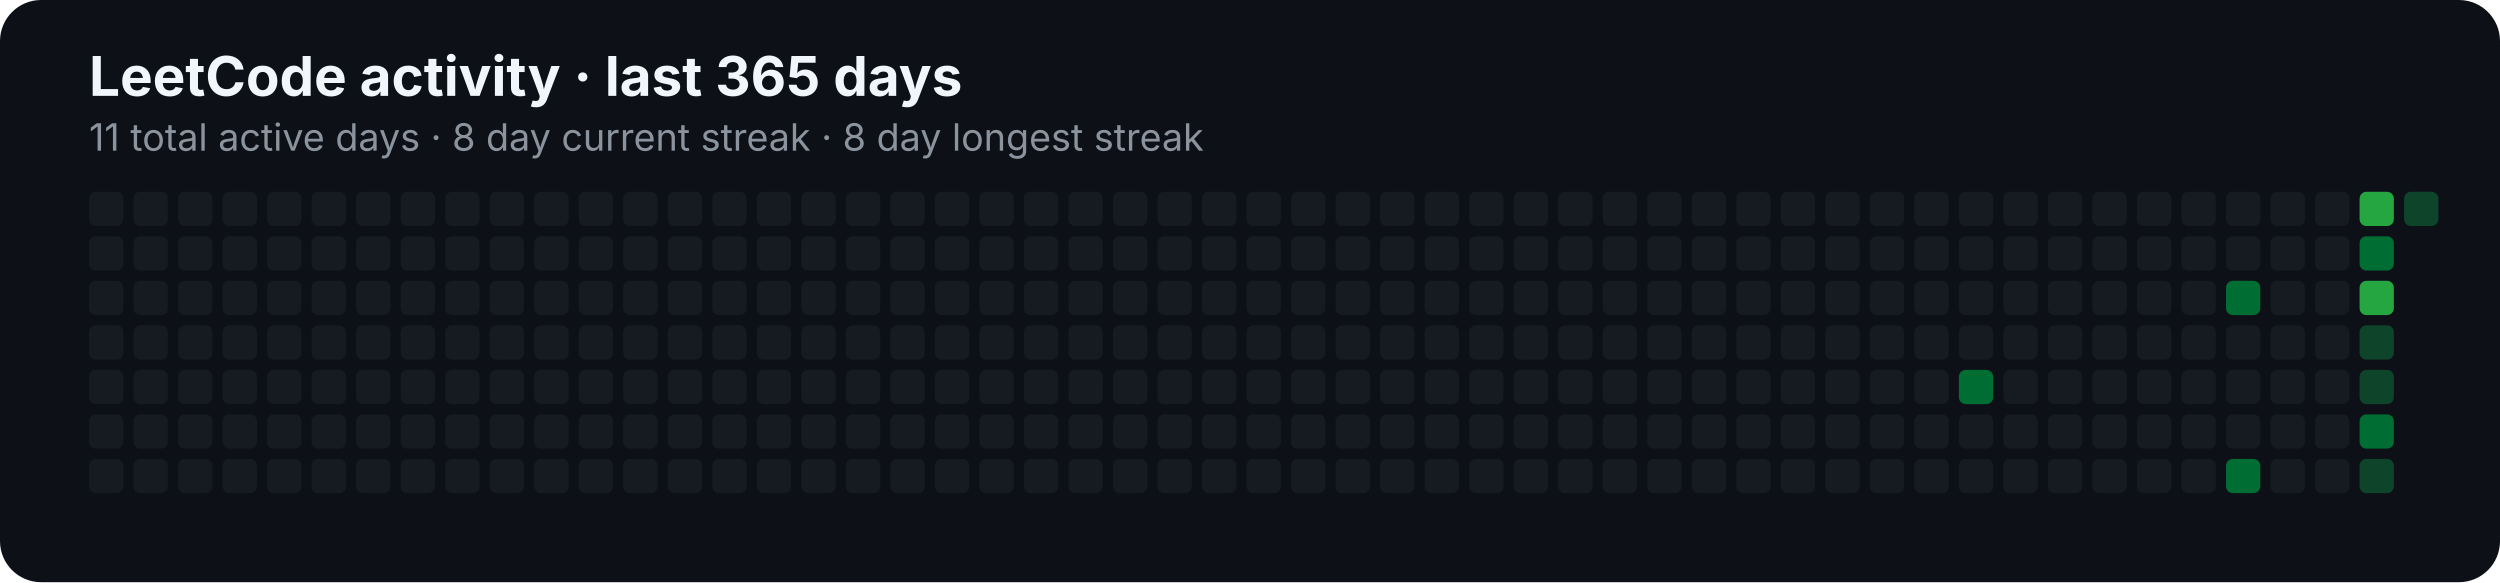
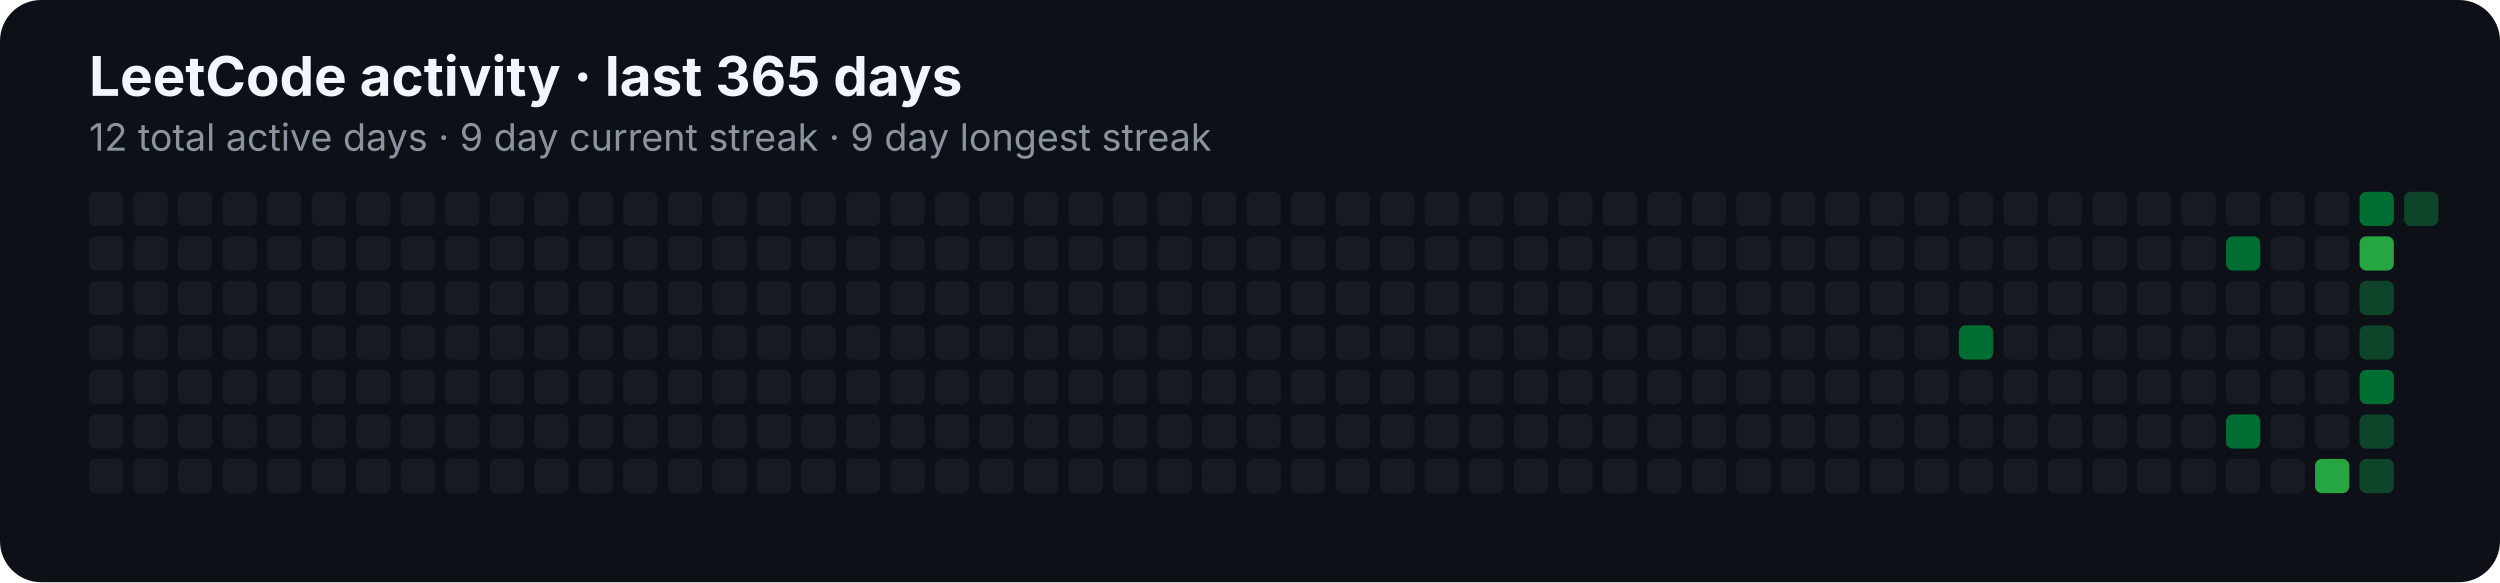
<svg xmlns="http://www.w3.org/2000/svg" width="730" height="170" role="img" aria-label="LeetCode activity over the last 365 days">
  <rect width="100%" height="100%" rx="12" fill="#0d1117" />
  <style>text{font-family:-apple-system,BlinkMacSystemFont,Segoe UI,sans-serif;fill:#8b949e}.h{font-size:16px;font-weight:650;fill:#f0f6fc}.s{font-size:11px}</style>
  <text x="26" y="28" class="h">LeetCode activity · last 365 days</text>
-   <text x="26" y="44" class="s">11 total active days · 8 day current streak · 8 day longest streak</text>
+   <text x="26" y="44" class="s">12 total active days · 9 day current streak · 9 day longest streak</text>
  <rect x="26" y="56" width="10" height="10" rx="2" fill="#161b22" />
  <rect x="26" y="69" width="10" height="10" rx="2" fill="#161b22" />
  <rect x="26" y="82" width="10" height="10" rx="2" fill="#161b22" />
  <rect x="26" y="95" width="10" height="10" rx="2" fill="#161b22" />
  <rect x="26" y="108" width="10" height="10" rx="2" fill="#161b22" />
  <rect x="26" y="121" width="10" height="10" rx="2" fill="#161b22" />
  <rect x="26" y="134" width="10" height="10" rx="2" fill="#161b22" />
  <rect x="39" y="56" width="10" height="10" rx="2" fill="#161b22" />
  <rect x="39" y="69" width="10" height="10" rx="2" fill="#161b22" />
  <rect x="39" y="82" width="10" height="10" rx="2" fill="#161b22" />
  <rect x="39" y="95" width="10" height="10" rx="2" fill="#161b22" />
  <rect x="39" y="108" width="10" height="10" rx="2" fill="#161b22" />
  <rect x="39" y="121" width="10" height="10" rx="2" fill="#161b22" />
  <rect x="39" y="134" width="10" height="10" rx="2" fill="#161b22" />
  <rect x="52" y="56" width="10" height="10" rx="2" fill="#161b22" />
  <rect x="52" y="69" width="10" height="10" rx="2" fill="#161b22" />
  <rect x="52" y="82" width="10" height="10" rx="2" fill="#161b22" />
  <rect x="52" y="95" width="10" height="10" rx="2" fill="#161b22" />
  <rect x="52" y="108" width="10" height="10" rx="2" fill="#161b22" />
  <rect x="52" y="121" width="10" height="10" rx="2" fill="#161b22" />
  <rect x="52" y="134" width="10" height="10" rx="2" fill="#161b22" />
  <rect x="65" y="56" width="10" height="10" rx="2" fill="#161b22" />
  <rect x="65" y="69" width="10" height="10" rx="2" fill="#161b22" />
  <rect x="65" y="82" width="10" height="10" rx="2" fill="#161b22" />
  <rect x="65" y="95" width="10" height="10" rx="2" fill="#161b22" />
  <rect x="65" y="108" width="10" height="10" rx="2" fill="#161b22" />
  <rect x="65" y="121" width="10" height="10" rx="2" fill="#161b22" />
  <rect x="65" y="134" width="10" height="10" rx="2" fill="#161b22" />
  <rect x="78" y="56" width="10" height="10" rx="2" fill="#161b22" />
  <rect x="78" y="69" width="10" height="10" rx="2" fill="#161b22" />
  <rect x="78" y="82" width="10" height="10" rx="2" fill="#161b22" />
  <rect x="78" y="95" width="10" height="10" rx="2" fill="#161b22" />
  <rect x="78" y="108" width="10" height="10" rx="2" fill="#161b22" />
  <rect x="78" y="121" width="10" height="10" rx="2" fill="#161b22" />
  <rect x="78" y="134" width="10" height="10" rx="2" fill="#161b22" />
  <rect x="91" y="56" width="10" height="10" rx="2" fill="#161b22" />
  <rect x="91" y="69" width="10" height="10" rx="2" fill="#161b22" />
  <rect x="91" y="82" width="10" height="10" rx="2" fill="#161b22" />
  <rect x="91" y="95" width="10" height="10" rx="2" fill="#161b22" />
  <rect x="91" y="108" width="10" height="10" rx="2" fill="#161b22" />
  <rect x="91" y="121" width="10" height="10" rx="2" fill="#161b22" />
  <rect x="91" y="134" width="10" height="10" rx="2" fill="#161b22" />
  <rect x="104" y="56" width="10" height="10" rx="2" fill="#161b22" />
  <rect x="104" y="69" width="10" height="10" rx="2" fill="#161b22" />
  <rect x="104" y="82" width="10" height="10" rx="2" fill="#161b22" />
  <rect x="104" y="95" width="10" height="10" rx="2" fill="#161b22" />
  <rect x="104" y="108" width="10" height="10" rx="2" fill="#161b22" />
  <rect x="104" y="121" width="10" height="10" rx="2" fill="#161b22" />
  <rect x="104" y="134" width="10" height="10" rx="2" fill="#161b22" />
  <rect x="117" y="56" width="10" height="10" rx="2" fill="#161b22" />
  <rect x="117" y="69" width="10" height="10" rx="2" fill="#161b22" />
  <rect x="117" y="82" width="10" height="10" rx="2" fill="#161b22" />
  <rect x="117" y="95" width="10" height="10" rx="2" fill="#161b22" />
  <rect x="117" y="108" width="10" height="10" rx="2" fill="#161b22" />
  <rect x="117" y="121" width="10" height="10" rx="2" fill="#161b22" />
  <rect x="117" y="134" width="10" height="10" rx="2" fill="#161b22" />
  <rect x="130" y="56" width="10" height="10" rx="2" fill="#161b22" />
  <rect x="130" y="69" width="10" height="10" rx="2" fill="#161b22" />
  <rect x="130" y="82" width="10" height="10" rx="2" fill="#161b22" />
  <rect x="130" y="95" width="10" height="10" rx="2" fill="#161b22" />
  <rect x="130" y="108" width="10" height="10" rx="2" fill="#161b22" />
  <rect x="130" y="121" width="10" height="10" rx="2" fill="#161b22" />
  <rect x="130" y="134" width="10" height="10" rx="2" fill="#161b22" />
  <rect x="143" y="56" width="10" height="10" rx="2" fill="#161b22" />
  <rect x="143" y="69" width="10" height="10" rx="2" fill="#161b22" />
  <rect x="143" y="82" width="10" height="10" rx="2" fill="#161b22" />
  <rect x="143" y="95" width="10" height="10" rx="2" fill="#161b22" />
  <rect x="143" y="108" width="10" height="10" rx="2" fill="#161b22" />
  <rect x="143" y="121" width="10" height="10" rx="2" fill="#161b22" />
  <rect x="143" y="134" width="10" height="10" rx="2" fill="#161b22" />
  <rect x="156" y="56" width="10" height="10" rx="2" fill="#161b22" />
  <rect x="156" y="69" width="10" height="10" rx="2" fill="#161b22" />
  <rect x="156" y="82" width="10" height="10" rx="2" fill="#161b22" />
  <rect x="156" y="95" width="10" height="10" rx="2" fill="#161b22" />
  <rect x="156" y="108" width="10" height="10" rx="2" fill="#161b22" />
  <rect x="156" y="121" width="10" height="10" rx="2" fill="#161b22" />
  <rect x="156" y="134" width="10" height="10" rx="2" fill="#161b22" />
  <rect x="169" y="56" width="10" height="10" rx="2" fill="#161b22" />
  <rect x="169" y="69" width="10" height="10" rx="2" fill="#161b22" />
  <rect x="169" y="82" width="10" height="10" rx="2" fill="#161b22" />
  <rect x="169" y="95" width="10" height="10" rx="2" fill="#161b22" />
  <rect x="169" y="108" width="10" height="10" rx="2" fill="#161b22" />
  <rect x="169" y="121" width="10" height="10" rx="2" fill="#161b22" />
  <rect x="169" y="134" width="10" height="10" rx="2" fill="#161b22" />
  <rect x="182" y="56" width="10" height="10" rx="2" fill="#161b22" />
  <rect x="182" y="69" width="10" height="10" rx="2" fill="#161b22" />
  <rect x="182" y="82" width="10" height="10" rx="2" fill="#161b22" />
  <rect x="182" y="95" width="10" height="10" rx="2" fill="#161b22" />
  <rect x="182" y="108" width="10" height="10" rx="2" fill="#161b22" />
  <rect x="182" y="121" width="10" height="10" rx="2" fill="#161b22" />
  <rect x="182" y="134" width="10" height="10" rx="2" fill="#161b22" />
  <rect x="195" y="56" width="10" height="10" rx="2" fill="#161b22" />
  <rect x="195" y="69" width="10" height="10" rx="2" fill="#161b22" />
  <rect x="195" y="82" width="10" height="10" rx="2" fill="#161b22" />
  <rect x="195" y="95" width="10" height="10" rx="2" fill="#161b22" />
  <rect x="195" y="108" width="10" height="10" rx="2" fill="#161b22" />
  <rect x="195" y="121" width="10" height="10" rx="2" fill="#161b22" />
  <rect x="195" y="134" width="10" height="10" rx="2" fill="#161b22" />
  <rect x="208" y="56" width="10" height="10" rx="2" fill="#161b22" />
  <rect x="208" y="69" width="10" height="10" rx="2" fill="#161b22" />
  <rect x="208" y="82" width="10" height="10" rx="2" fill="#161b22" />
  <rect x="208" y="95" width="10" height="10" rx="2" fill="#161b22" />
  <rect x="208" y="108" width="10" height="10" rx="2" fill="#161b22" />
  <rect x="208" y="121" width="10" height="10" rx="2" fill="#161b22" />
  <rect x="208" y="134" width="10" height="10" rx="2" fill="#161b22" />
  <rect x="221" y="56" width="10" height="10" rx="2" fill="#161b22" />
  <rect x="221" y="69" width="10" height="10" rx="2" fill="#161b22" />
  <rect x="221" y="82" width="10" height="10" rx="2" fill="#161b22" />
  <rect x="221" y="95" width="10" height="10" rx="2" fill="#161b22" />
  <rect x="221" y="108" width="10" height="10" rx="2" fill="#161b22" />
  <rect x="221" y="121" width="10" height="10" rx="2" fill="#161b22" />
  <rect x="221" y="134" width="10" height="10" rx="2" fill="#161b22" />
  <rect x="234" y="56" width="10" height="10" rx="2" fill="#161b22" />
  <rect x="234" y="69" width="10" height="10" rx="2" fill="#161b22" />
  <rect x="234" y="82" width="10" height="10" rx="2" fill="#161b22" />
  <rect x="234" y="95" width="10" height="10" rx="2" fill="#161b22" />
  <rect x="234" y="108" width="10" height="10" rx="2" fill="#161b22" />
  <rect x="234" y="121" width="10" height="10" rx="2" fill="#161b22" />
  <rect x="234" y="134" width="10" height="10" rx="2" fill="#161b22" />
  <rect x="247" y="56" width="10" height="10" rx="2" fill="#161b22" />
  <rect x="247" y="69" width="10" height="10" rx="2" fill="#161b22" />
  <rect x="247" y="82" width="10" height="10" rx="2" fill="#161b22" />
  <rect x="247" y="95" width="10" height="10" rx="2" fill="#161b22" />
  <rect x="247" y="108" width="10" height="10" rx="2" fill="#161b22" />
  <rect x="247" y="121" width="10" height="10" rx="2" fill="#161b22" />
  <rect x="247" y="134" width="10" height="10" rx="2" fill="#161b22" />
  <rect x="260" y="56" width="10" height="10" rx="2" fill="#161b22" />
  <rect x="260" y="69" width="10" height="10" rx="2" fill="#161b22" />
  <rect x="260" y="82" width="10" height="10" rx="2" fill="#161b22" />
  <rect x="260" y="95" width="10" height="10" rx="2" fill="#161b22" />
  <rect x="260" y="108" width="10" height="10" rx="2" fill="#161b22" />
  <rect x="260" y="121" width="10" height="10" rx="2" fill="#161b22" />
  <rect x="260" y="134" width="10" height="10" rx="2" fill="#161b22" />
  <rect x="273" y="56" width="10" height="10" rx="2" fill="#161b22" />
  <rect x="273" y="69" width="10" height="10" rx="2" fill="#161b22" />
  <rect x="273" y="82" width="10" height="10" rx="2" fill="#161b22" />
  <rect x="273" y="95" width="10" height="10" rx="2" fill="#161b22" />
  <rect x="273" y="108" width="10" height="10" rx="2" fill="#161b22" />
  <rect x="273" y="121" width="10" height="10" rx="2" fill="#161b22" />
  <rect x="273" y="134" width="10" height="10" rx="2" fill="#161b22" />
  <rect x="286" y="56" width="10" height="10" rx="2" fill="#161b22" />
  <rect x="286" y="69" width="10" height="10" rx="2" fill="#161b22" />
  <rect x="286" y="82" width="10" height="10" rx="2" fill="#161b22" />
  <rect x="286" y="95" width="10" height="10" rx="2" fill="#161b22" />
  <rect x="286" y="108" width="10" height="10" rx="2" fill="#161b22" />
  <rect x="286" y="121" width="10" height="10" rx="2" fill="#161b22" />
  <rect x="286" y="134" width="10" height="10" rx="2" fill="#161b22" />
  <rect x="299" y="56" width="10" height="10" rx="2" fill="#161b22" />
  <rect x="299" y="69" width="10" height="10" rx="2" fill="#161b22" />
  <rect x="299" y="82" width="10" height="10" rx="2" fill="#161b22" />
  <rect x="299" y="95" width="10" height="10" rx="2" fill="#161b22" />
  <rect x="299" y="108" width="10" height="10" rx="2" fill="#161b22" />
  <rect x="299" y="121" width="10" height="10" rx="2" fill="#161b22" />
  <rect x="299" y="134" width="10" height="10" rx="2" fill="#161b22" />
  <rect x="312" y="56" width="10" height="10" rx="2" fill="#161b22" />
  <rect x="312" y="69" width="10" height="10" rx="2" fill="#161b22" />
  <rect x="312" y="82" width="10" height="10" rx="2" fill="#161b22" />
  <rect x="312" y="95" width="10" height="10" rx="2" fill="#161b22" />
  <rect x="312" y="108" width="10" height="10" rx="2" fill="#161b22" />
  <rect x="312" y="121" width="10" height="10" rx="2" fill="#161b22" />
  <rect x="312" y="134" width="10" height="10" rx="2" fill="#161b22" />
  <rect x="325" y="56" width="10" height="10" rx="2" fill="#161b22" />
  <rect x="325" y="69" width="10" height="10" rx="2" fill="#161b22" />
  <rect x="325" y="82" width="10" height="10" rx="2" fill="#161b22" />
  <rect x="325" y="95" width="10" height="10" rx="2" fill="#161b22" />
  <rect x="325" y="108" width="10" height="10" rx="2" fill="#161b22" />
  <rect x="325" y="121" width="10" height="10" rx="2" fill="#161b22" />
  <rect x="325" y="134" width="10" height="10" rx="2" fill="#161b22" />
  <rect x="338" y="56" width="10" height="10" rx="2" fill="#161b22" />
  <rect x="338" y="69" width="10" height="10" rx="2" fill="#161b22" />
  <rect x="338" y="82" width="10" height="10" rx="2" fill="#161b22" />
  <rect x="338" y="95" width="10" height="10" rx="2" fill="#161b22" />
  <rect x="338" y="108" width="10" height="10" rx="2" fill="#161b22" />
  <rect x="338" y="121" width="10" height="10" rx="2" fill="#161b22" />
  <rect x="338" y="134" width="10" height="10" rx="2" fill="#161b22" />
  <rect x="351" y="56" width="10" height="10" rx="2" fill="#161b22" />
  <rect x="351" y="69" width="10" height="10" rx="2" fill="#161b22" />
  <rect x="351" y="82" width="10" height="10" rx="2" fill="#161b22" />
  <rect x="351" y="95" width="10" height="10" rx="2" fill="#161b22" />
  <rect x="351" y="108" width="10" height="10" rx="2" fill="#161b22" />
  <rect x="351" y="121" width="10" height="10" rx="2" fill="#161b22" />
  <rect x="351" y="134" width="10" height="10" rx="2" fill="#161b22" />
  <rect x="364" y="56" width="10" height="10" rx="2" fill="#161b22" />
  <rect x="364" y="69" width="10" height="10" rx="2" fill="#161b22" />
  <rect x="364" y="82" width="10" height="10" rx="2" fill="#161b22" />
  <rect x="364" y="95" width="10" height="10" rx="2" fill="#161b22" />
  <rect x="364" y="108" width="10" height="10" rx="2" fill="#161b22" />
  <rect x="364" y="121" width="10" height="10" rx="2" fill="#161b22" />
  <rect x="364" y="134" width="10" height="10" rx="2" fill="#161b22" />
  <rect x="377" y="56" width="10" height="10" rx="2" fill="#161b22" />
  <rect x="377" y="69" width="10" height="10" rx="2" fill="#161b22" />
  <rect x="377" y="82" width="10" height="10" rx="2" fill="#161b22" />
  <rect x="377" y="95" width="10" height="10" rx="2" fill="#161b22" />
  <rect x="377" y="108" width="10" height="10" rx="2" fill="#161b22" />
  <rect x="377" y="121" width="10" height="10" rx="2" fill="#161b22" />
  <rect x="377" y="134" width="10" height="10" rx="2" fill="#161b22" />
  <rect x="390" y="56" width="10" height="10" rx="2" fill="#161b22" />
  <rect x="390" y="69" width="10" height="10" rx="2" fill="#161b22" />
  <rect x="390" y="82" width="10" height="10" rx="2" fill="#161b22" />
  <rect x="390" y="95" width="10" height="10" rx="2" fill="#161b22" />
  <rect x="390" y="108" width="10" height="10" rx="2" fill="#161b22" />
  <rect x="390" y="121" width="10" height="10" rx="2" fill="#161b22" />
  <rect x="390" y="134" width="10" height="10" rx="2" fill="#161b22" />
  <rect x="403" y="56" width="10" height="10" rx="2" fill="#161b22" />
  <rect x="403" y="69" width="10" height="10" rx="2" fill="#161b22" />
  <rect x="403" y="82" width="10" height="10" rx="2" fill="#161b22" />
  <rect x="403" y="95" width="10" height="10" rx="2" fill="#161b22" />
  <rect x="403" y="108" width="10" height="10" rx="2" fill="#161b22" />
  <rect x="403" y="121" width="10" height="10" rx="2" fill="#161b22" />
  <rect x="403" y="134" width="10" height="10" rx="2" fill="#161b22" />
  <rect x="416" y="56" width="10" height="10" rx="2" fill="#161b22" />
  <rect x="416" y="69" width="10" height="10" rx="2" fill="#161b22" />
  <rect x="416" y="82" width="10" height="10" rx="2" fill="#161b22" />
  <rect x="416" y="95" width="10" height="10" rx="2" fill="#161b22" />
  <rect x="416" y="108" width="10" height="10" rx="2" fill="#161b22" />
  <rect x="416" y="121" width="10" height="10" rx="2" fill="#161b22" />
  <rect x="416" y="134" width="10" height="10" rx="2" fill="#161b22" />
  <rect x="429" y="56" width="10" height="10" rx="2" fill="#161b22" />
  <rect x="429" y="69" width="10" height="10" rx="2" fill="#161b22" />
  <rect x="429" y="82" width="10" height="10" rx="2" fill="#161b22" />
  <rect x="429" y="95" width="10" height="10" rx="2" fill="#161b22" />
  <rect x="429" y="108" width="10" height="10" rx="2" fill="#161b22" />
  <rect x="429" y="121" width="10" height="10" rx="2" fill="#161b22" />
  <rect x="429" y="134" width="10" height="10" rx="2" fill="#161b22" />
  <rect x="442" y="56" width="10" height="10" rx="2" fill="#161b22" />
  <rect x="442" y="69" width="10" height="10" rx="2" fill="#161b22" />
  <rect x="442" y="82" width="10" height="10" rx="2" fill="#161b22" />
  <rect x="442" y="95" width="10" height="10" rx="2" fill="#161b22" />
  <rect x="442" y="108" width="10" height="10" rx="2" fill="#161b22" />
  <rect x="442" y="121" width="10" height="10" rx="2" fill="#161b22" />
  <rect x="442" y="134" width="10" height="10" rx="2" fill="#161b22" />
  <rect x="455" y="56" width="10" height="10" rx="2" fill="#161b22" />
  <rect x="455" y="69" width="10" height="10" rx="2" fill="#161b22" />
  <rect x="455" y="82" width="10" height="10" rx="2" fill="#161b22" />
  <rect x="455" y="95" width="10" height="10" rx="2" fill="#161b22" />
  <rect x="455" y="108" width="10" height="10" rx="2" fill="#161b22" />
  <rect x="455" y="121" width="10" height="10" rx="2" fill="#161b22" />
  <rect x="455" y="134" width="10" height="10" rx="2" fill="#161b22" />
  <rect x="468" y="56" width="10" height="10" rx="2" fill="#161b22" />
  <rect x="468" y="69" width="10" height="10" rx="2" fill="#161b22" />
  <rect x="468" y="82" width="10" height="10" rx="2" fill="#161b22" />
  <rect x="468" y="95" width="10" height="10" rx="2" fill="#161b22" />
  <rect x="468" y="108" width="10" height="10" rx="2" fill="#161b22" />
  <rect x="468" y="121" width="10" height="10" rx="2" fill="#161b22" />
  <rect x="468" y="134" width="10" height="10" rx="2" fill="#161b22" />
  <rect x="481" y="56" width="10" height="10" rx="2" fill="#161b22" />
  <rect x="481" y="69" width="10" height="10" rx="2" fill="#161b22" />
  <rect x="481" y="82" width="10" height="10" rx="2" fill="#161b22" />
  <rect x="481" y="95" width="10" height="10" rx="2" fill="#161b22" />
  <rect x="481" y="108" width="10" height="10" rx="2" fill="#161b22" />
  <rect x="481" y="121" width="10" height="10" rx="2" fill="#161b22" />
  <rect x="481" y="134" width="10" height="10" rx="2" fill="#161b22" />
  <rect x="494" y="56" width="10" height="10" rx="2" fill="#161b22" />
  <rect x="494" y="69" width="10" height="10" rx="2" fill="#161b22" />
  <rect x="494" y="82" width="10" height="10" rx="2" fill="#161b22" />
  <rect x="494" y="95" width="10" height="10" rx="2" fill="#161b22" />
  <rect x="494" y="108" width="10" height="10" rx="2" fill="#161b22" />
  <rect x="494" y="121" width="10" height="10" rx="2" fill="#161b22" />
  <rect x="494" y="134" width="10" height="10" rx="2" fill="#161b22" />
  <rect x="507" y="56" width="10" height="10" rx="2" fill="#161b22" />
  <rect x="507" y="69" width="10" height="10" rx="2" fill="#161b22" />
  <rect x="507" y="82" width="10" height="10" rx="2" fill="#161b22" />
  <rect x="507" y="95" width="10" height="10" rx="2" fill="#161b22" />
  <rect x="507" y="108" width="10" height="10" rx="2" fill="#161b22" />
  <rect x="507" y="121" width="10" height="10" rx="2" fill="#161b22" />
  <rect x="507" y="134" width="10" height="10" rx="2" fill="#161b22" />
  <rect x="520" y="56" width="10" height="10" rx="2" fill="#161b22" />
  <rect x="520" y="69" width="10" height="10" rx="2" fill="#161b22" />
  <rect x="520" y="82" width="10" height="10" rx="2" fill="#161b22" />
  <rect x="520" y="95" width="10" height="10" rx="2" fill="#161b22" />
  <rect x="520" y="108" width="10" height="10" rx="2" fill="#161b22" />
  <rect x="520" y="121" width="10" height="10" rx="2" fill="#161b22" />
  <rect x="520" y="134" width="10" height="10" rx="2" fill="#161b22" />
  <rect x="533" y="56" width="10" height="10" rx="2" fill="#161b22" />
  <rect x="533" y="69" width="10" height="10" rx="2" fill="#161b22" />
  <rect x="533" y="82" width="10" height="10" rx="2" fill="#161b22" />
  <rect x="533" y="95" width="10" height="10" rx="2" fill="#161b22" />
  <rect x="533" y="108" width="10" height="10" rx="2" fill="#161b22" />
  <rect x="533" y="121" width="10" height="10" rx="2" fill="#161b22" />
  <rect x="533" y="134" width="10" height="10" rx="2" fill="#161b22" />
  <rect x="546" y="56" width="10" height="10" rx="2" fill="#161b22" />
  <rect x="546" y="69" width="10" height="10" rx="2" fill="#161b22" />
  <rect x="546" y="82" width="10" height="10" rx="2" fill="#161b22" />
  <rect x="546" y="95" width="10" height="10" rx="2" fill="#161b22" />
  <rect x="546" y="108" width="10" height="10" rx="2" fill="#161b22" />
  <rect x="546" y="121" width="10" height="10" rx="2" fill="#161b22" />
  <rect x="546" y="134" width="10" height="10" rx="2" fill="#161b22" />
  <rect x="559" y="56" width="10" height="10" rx="2" fill="#161b22" />
  <rect x="559" y="69" width="10" height="10" rx="2" fill="#161b22" />
  <rect x="559" y="82" width="10" height="10" rx="2" fill="#161b22" />
  <rect x="559" y="95" width="10" height="10" rx="2" fill="#161b22" />
  <rect x="559" y="108" width="10" height="10" rx="2" fill="#161b22" />
  <rect x="559" y="121" width="10" height="10" rx="2" fill="#161b22" />
  <rect x="559" y="134" width="10" height="10" rx="2" fill="#161b22" />
  <rect x="572" y="56" width="10" height="10" rx="2" fill="#161b22" />
  <rect x="572" y="69" width="10" height="10" rx="2" fill="#161b22" />
  <rect x="572" y="82" width="10" height="10" rx="2" fill="#161b22" />
-   <rect x="572" y="95" width="10" height="10" rx="2" fill="#161b22" />
-   <rect x="572" y="108" width="10" height="10" rx="2" fill="#006d32" />
+   <rect x="572" y="95" width="10" height="10" rx="2" fill="#006d32" />
+   <rect x="572" y="108" width="10" height="10" rx="2" fill="#161b22" />
  <rect x="572" y="121" width="10" height="10" rx="2" fill="#161b22" />
  <rect x="572" y="134" width="10" height="10" rx="2" fill="#161b22" />
  <rect x="585" y="56" width="10" height="10" rx="2" fill="#161b22" />
  <rect x="585" y="69" width="10" height="10" rx="2" fill="#161b22" />
  <rect x="585" y="82" width="10" height="10" rx="2" fill="#161b22" />
  <rect x="585" y="95" width="10" height="10" rx="2" fill="#161b22" />
  <rect x="585" y="108" width="10" height="10" rx="2" fill="#161b22" />
  <rect x="585" y="121" width="10" height="10" rx="2" fill="#161b22" />
  <rect x="585" y="134" width="10" height="10" rx="2" fill="#161b22" />
  <rect x="598" y="56" width="10" height="10" rx="2" fill="#161b22" />
  <rect x="598" y="69" width="10" height="10" rx="2" fill="#161b22" />
  <rect x="598" y="82" width="10" height="10" rx="2" fill="#161b22" />
  <rect x="598" y="95" width="10" height="10" rx="2" fill="#161b22" />
  <rect x="598" y="108" width="10" height="10" rx="2" fill="#161b22" />
  <rect x="598" y="121" width="10" height="10" rx="2" fill="#161b22" />
  <rect x="598" y="134" width="10" height="10" rx="2" fill="#161b22" />
  <rect x="611" y="56" width="10" height="10" rx="2" fill="#161b22" />
  <rect x="611" y="69" width="10" height="10" rx="2" fill="#161b22" />
  <rect x="611" y="82" width="10" height="10" rx="2" fill="#161b22" />
  <rect x="611" y="95" width="10" height="10" rx="2" fill="#161b22" />
  <rect x="611" y="108" width="10" height="10" rx="2" fill="#161b22" />
  <rect x="611" y="121" width="10" height="10" rx="2" fill="#161b22" />
  <rect x="611" y="134" width="10" height="10" rx="2" fill="#161b22" />
  <rect x="624" y="56" width="10" height="10" rx="2" fill="#161b22" />
  <rect x="624" y="69" width="10" height="10" rx="2" fill="#161b22" />
  <rect x="624" y="82" width="10" height="10" rx="2" fill="#161b22" />
  <rect x="624" y="95" width="10" height="10" rx="2" fill="#161b22" />
  <rect x="624" y="108" width="10" height="10" rx="2" fill="#161b22" />
  <rect x="624" y="121" width="10" height="10" rx="2" fill="#161b22" />
  <rect x="624" y="134" width="10" height="10" rx="2" fill="#161b22" />
  <rect x="637" y="56" width="10" height="10" rx="2" fill="#161b22" />
  <rect x="637" y="69" width="10" height="10" rx="2" fill="#161b22" />
  <rect x="637" y="82" width="10" height="10" rx="2" fill="#161b22" />
  <rect x="637" y="95" width="10" height="10" rx="2" fill="#161b22" />
  <rect x="637" y="108" width="10" height="10" rx="2" fill="#161b22" />
  <rect x="637" y="121" width="10" height="10" rx="2" fill="#161b22" />
  <rect x="637" y="134" width="10" height="10" rx="2" fill="#161b22" />
  <rect x="650" y="56" width="10" height="10" rx="2" fill="#161b22" />
-   <rect x="650" y="69" width="10" height="10" rx="2" fill="#161b22" />
-   <rect x="650" y="82" width="10" height="10" rx="2" fill="#006d32" />
+   <rect x="650" y="69" width="10" height="10" rx="2" fill="#006d32" />
+   <rect x="650" y="82" width="10" height="10" rx="2" fill="#161b22" />
  <rect x="650" y="95" width="10" height="10" rx="2" fill="#161b22" />
  <rect x="650" y="108" width="10" height="10" rx="2" fill="#161b22" />
-   <rect x="650" y="121" width="10" height="10" rx="2" fill="#161b22" />
-   <rect x="650" y="134" width="10" height="10" rx="2" fill="#006d32" />
+   <rect x="650" y="121" width="10" height="10" rx="2" fill="#006d32" />
+   <rect x="650" y="134" width="10" height="10" rx="2" fill="#161b22" />
  <rect x="663" y="56" width="10" height="10" rx="2" fill="#161b22" />
  <rect x="663" y="69" width="10" height="10" rx="2" fill="#161b22" />
  <rect x="663" y="82" width="10" height="10" rx="2" fill="#161b22" />
  <rect x="663" y="95" width="10" height="10" rx="2" fill="#161b22" />
  <rect x="663" y="108" width="10" height="10" rx="2" fill="#161b22" />
  <rect x="663" y="121" width="10" height="10" rx="2" fill="#161b22" />
  <rect x="663" y="134" width="10" height="10" rx="2" fill="#161b22" />
  <rect x="676" y="56" width="10" height="10" rx="2" fill="#161b22" />
  <rect x="676" y="69" width="10" height="10" rx="2" fill="#161b22" />
  <rect x="676" y="82" width="10" height="10" rx="2" fill="#161b22" />
  <rect x="676" y="95" width="10" height="10" rx="2" fill="#161b22" />
  <rect x="676" y="108" width="10" height="10" rx="2" fill="#161b22" />
  <rect x="676" y="121" width="10" height="10" rx="2" fill="#161b22" />
-   <rect x="676" y="134" width="10" height="10" rx="2" fill="#161b22" />
-   <rect x="689" y="56" width="10" height="10" rx="2" fill="#26a641" />
-   <rect x="689" y="69" width="10" height="10" rx="2" fill="#006d32" />
-   <rect x="689" y="82" width="10" height="10" rx="2" fill="#26a641" />
+   <rect x="676" y="134" width="10" height="10" rx="2" fill="#26a641" />
+   <rect x="689" y="56" width="10" height="10" rx="2" fill="#006d32" />
+   <rect x="689" y="69" width="10" height="10" rx="2" fill="#26a641" />
+   <rect x="689" y="82" width="10" height="10" rx="2" fill="#0e4429" />
  <rect x="689" y="95" width="10" height="10" rx="2" fill="#0e4429" />
-   <rect x="689" y="108" width="10" height="10" rx="2" fill="#0e4429" />
-   <rect x="689" y="121" width="10" height="10" rx="2" fill="#006d32" />
+   <rect x="689" y="108" width="10" height="10" rx="2" fill="#006d32" />
+   <rect x="689" y="121" width="10" height="10" rx="2" fill="#0e4429" />
  <rect x="689" y="134" width="10" height="10" rx="2" fill="#0e4429" />
  <rect x="702" y="56" width="10" height="10" rx="2" fill="#0e4429" />
</svg>
